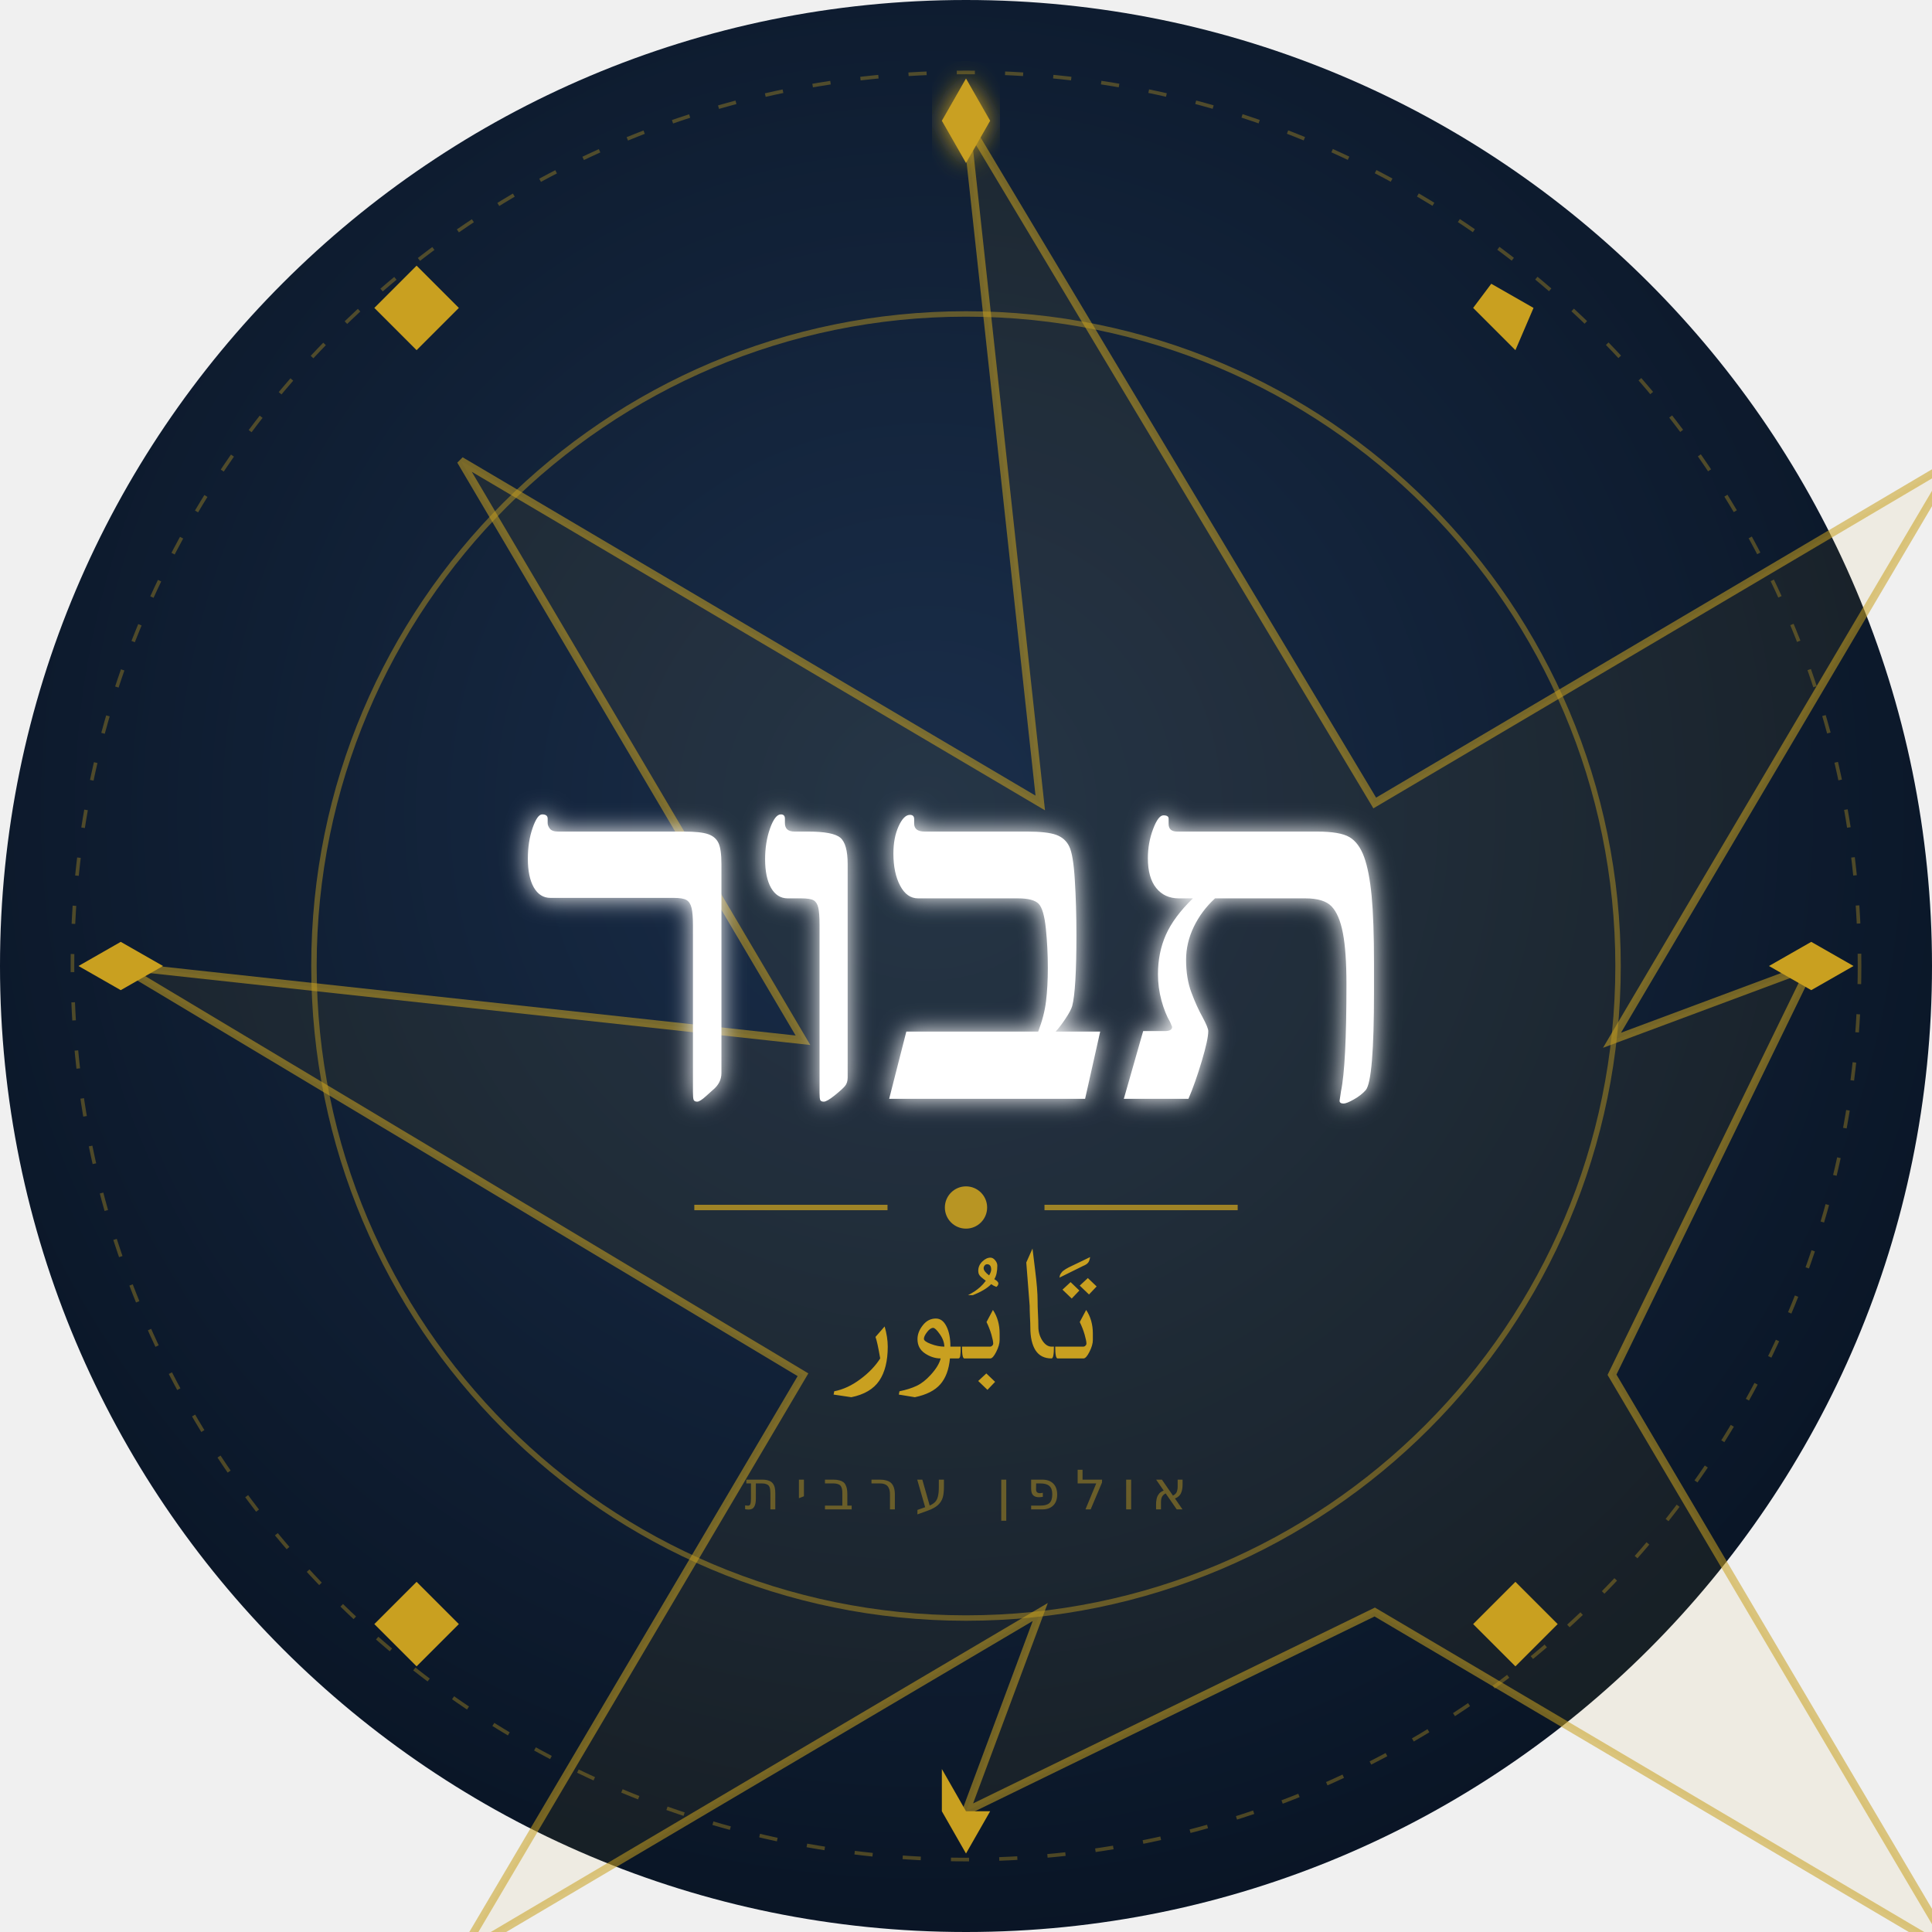
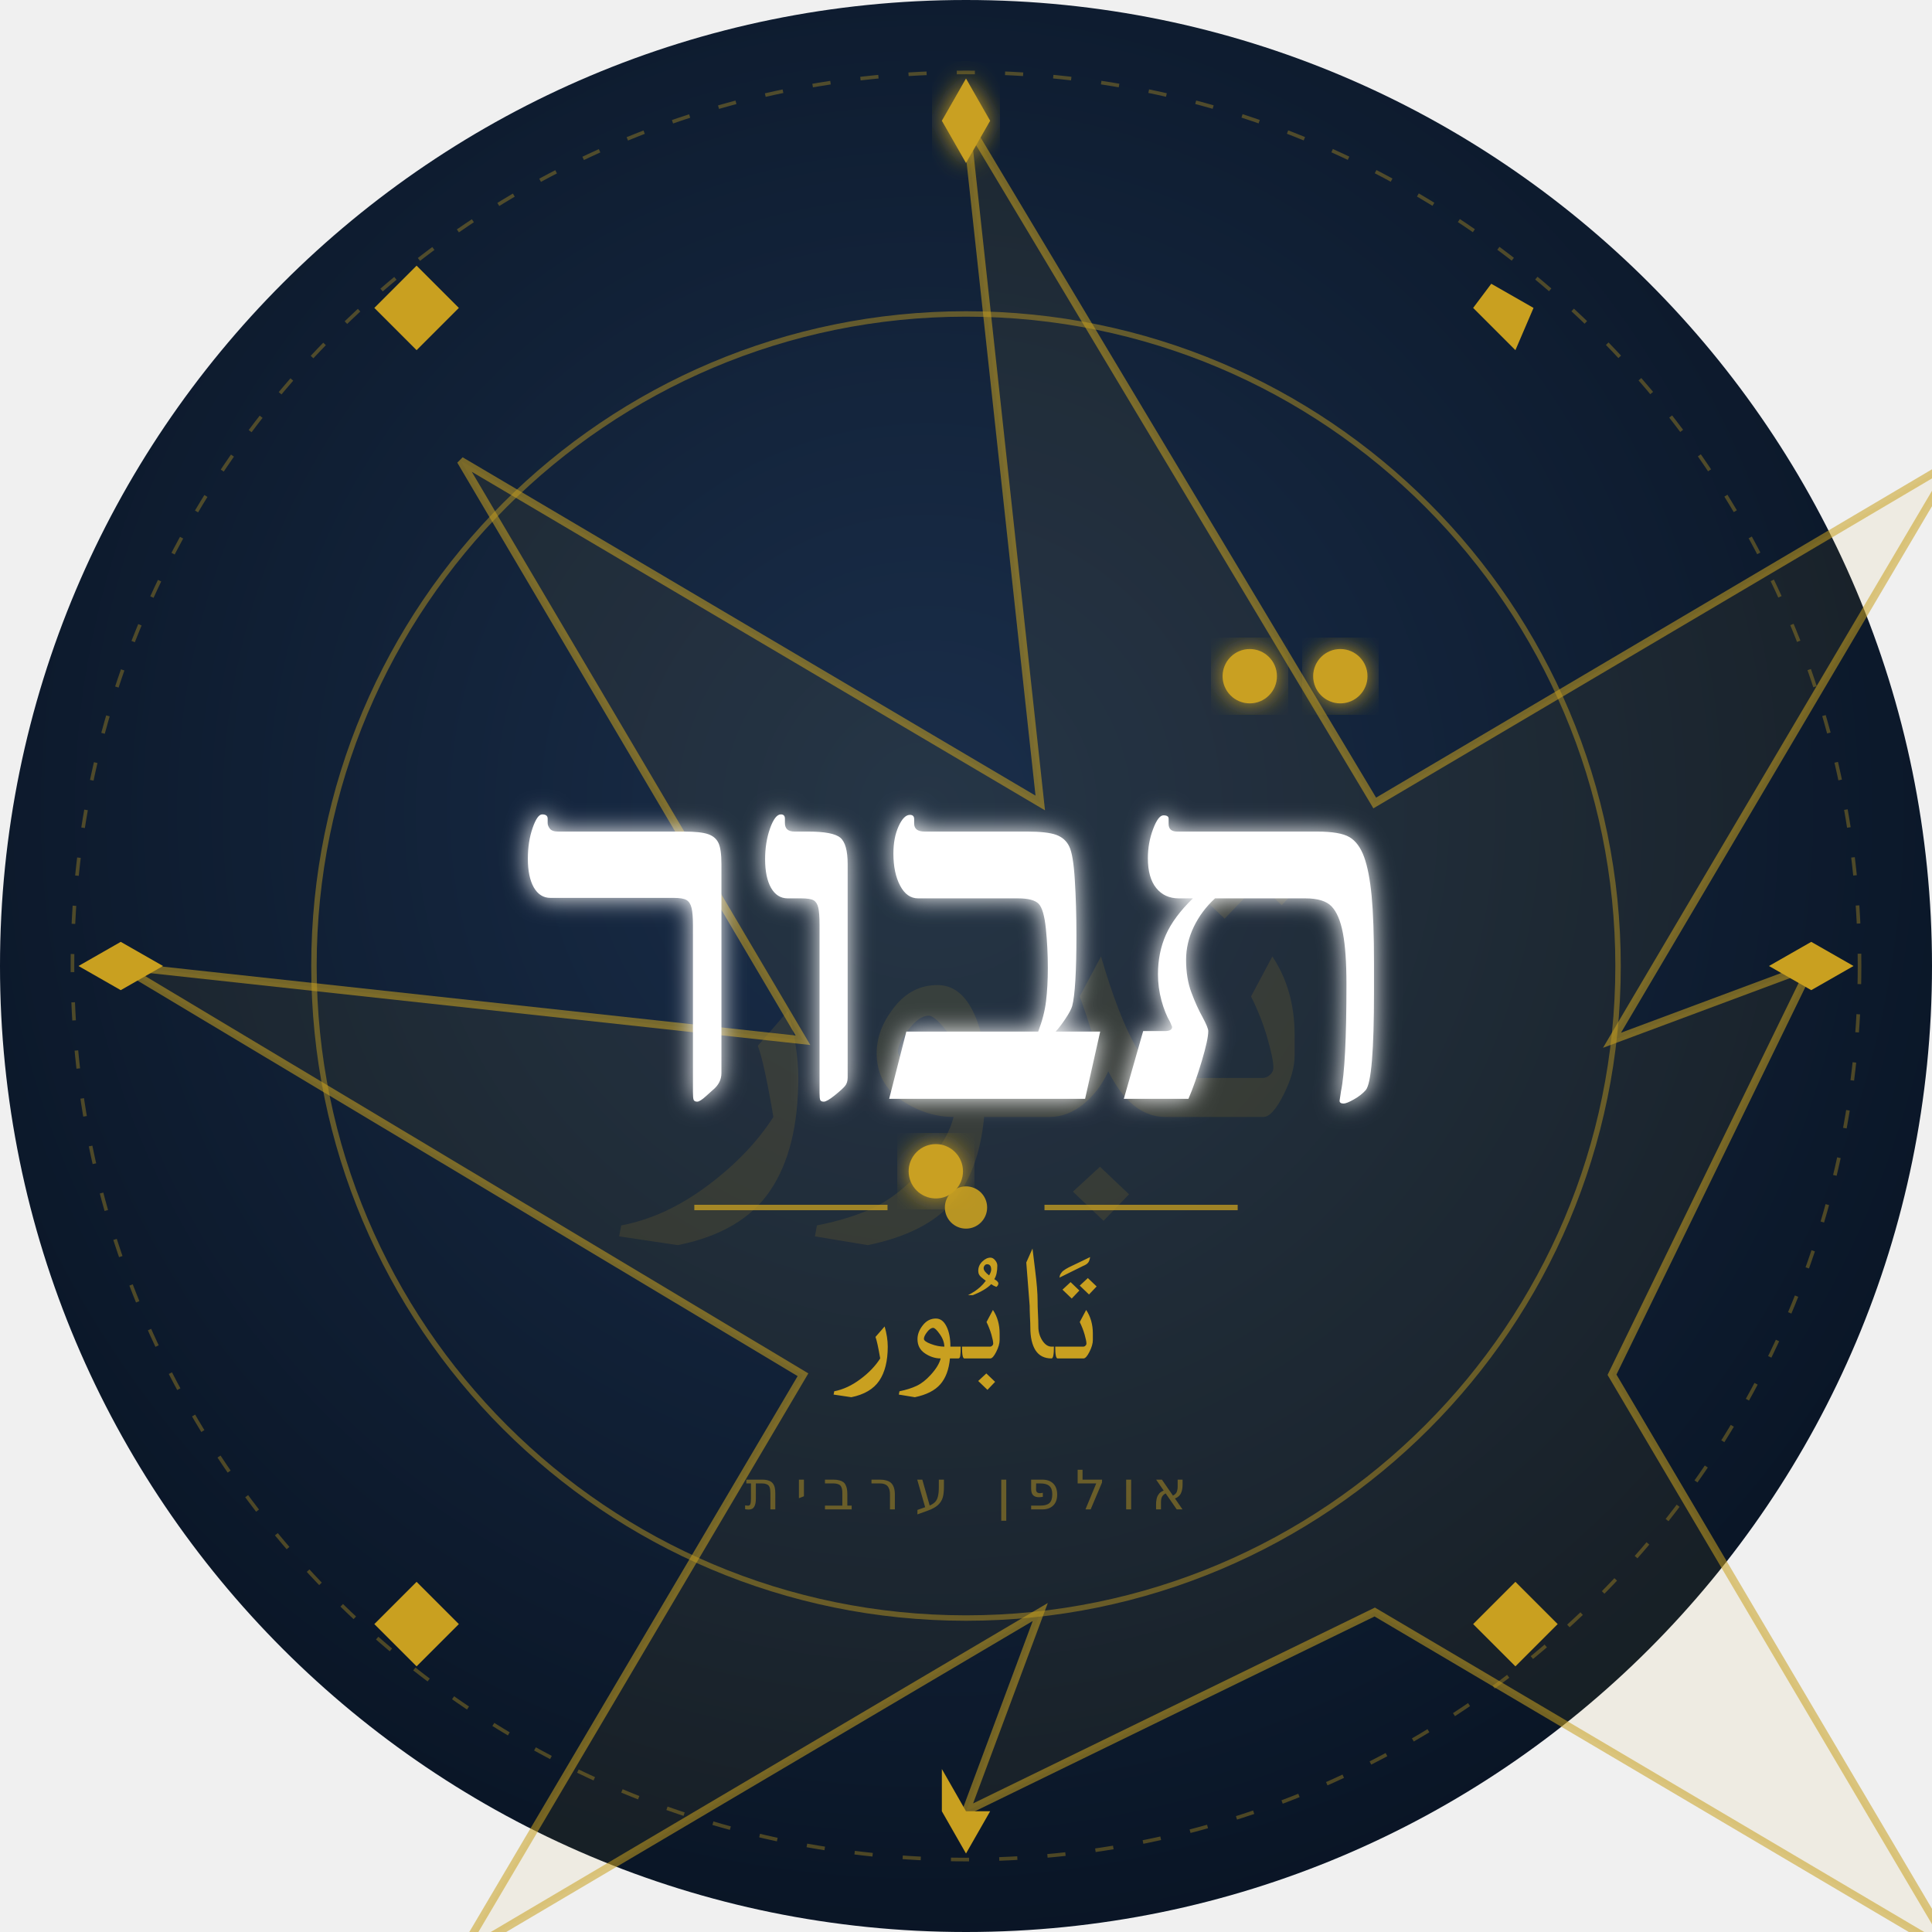
<svg xmlns="http://www.w3.org/2000/svg" viewBox="0 0 320 320" width="320" height="320">
  <defs>
    <radialGradient id="bgGrad" cx="48%" cy="42%" r="70%">
      <stop offset="0%" stop-color="#1a2e4a" />
      <stop offset="100%" stop-color="#06101e" />
    </radialGradient>
    <filter id="glow" x="-20%" y="-20%" width="140%" height="140%">
      <feGaussianBlur stdDeviation="2" result="blur" />
      <feMerge>
        <feMergeNode in="blur" />
        <feMergeNode in="SourceGraphic" />
      </feMerge>
    </filter>
  </defs>
  <circle cx="160" cy="160" r="160" fill="url(#bgGrad)" />
  <polygon points="160,20 227.7,133 323.7,76.3 267,172.3 300,160 267,227.7 323.7,323.7 227.7,267 160,300 172.3,267 76.3,323.7 133,227.7 20,160 133,172.3 76.3,76.3 172.3,133" fill="#c9a020" fill-opacity="0.07" stroke="#c9a020" stroke-width="1.3" stroke-opacity="0.55" stroke-linejoin="miter" />
  <polygon points="160,13 164,20 160,27 156,20" fill="#c9a020" filter="url(#glow)" />
  <polygon points="247,47 254,51 251,58 244,51" fill="#c9a020" />
  <polygon points="293,160 300,156 307,160 300,164" fill="#c9a020" />
  <polygon points="244,269 251,262 258,269 251,276" fill="#c9a020" />
  <polygon points="156,293 160,300 164,300 160,307 156,300" fill="#c9a020" />
  <polygon points="62,269 69,262 76,269 69,276" fill="#c9a020" />
  <polygon points="13,160 20,156 27,160 20,164" fill="#c9a020" />
  <polygon points="62,51 69,44 76,51 69,58" fill="#c9a020" />
  <circle cx="160" cy="160" r="148" fill="none" stroke="#c9a020" stroke-width="0.6" stroke-opacity="0.35" stroke-dasharray="3,5" />
  <circle cx="160" cy="160" r="108" fill="none" stroke="#c9a020" stroke-width="0.9" stroke-opacity="0.45" />
+   <text x="160" y="185" text-anchor="middle" font-size="86" font-family="'Traditional Arabic', 'Scheherazade New', 'Times New Roman', serif" fill="#c9a020" fill-opacity="0.13" direction="rtl" unicode-bidi="embed">تبور</text>
  <text x="160" y="182" text-anchor="middle" font-size="80" font-weight="700" font-family="'Times New Roman', Georgia, serif" fill="#ffffff" direction="rtl" unicode-bidi="embed" filter="url(#glow)">תבור</text>
+   <circle cx="207" cy="112" r="4.5" fill="#c9a020" filter="url(#glow)" />
+   <circle cx="222" cy="112" r="4.5" fill="#c9a020" filter="url(#glow)" />
+   <circle cx="155" cy="194" r="4.5" fill="#c9a020" filter="url(#glow)" />
  <line x1="115" y1="200" x2="147" y2="200" stroke="#c9a020" stroke-width="0.9" stroke-opacity="0.75" />
  <circle cx="160" cy="200" r="3.5" fill="#c9a020" opacity="0.9" />
  <line x1="173" y1="200" x2="205" y2="200" stroke="#c9a020" stroke-width="0.9" stroke-opacity="0.75" />
  <text x="160" y="225" text-anchor="middle" font-size="26" font-family="'Times New Roman', 'Traditional Arabic', 'Scheherazade New', serif" fill="#c9a020" direction="rtl" unicode-bidi="embed" letter-spacing="1">تَابُور</text>
  <text x="160" y="250" text-anchor="middle" font-size="9" font-family="sans-serif" fill="#c9a020" fill-opacity="0.45" letter-spacing="2.5" direction="rtl">אולפן ערבית</text>
</svg>
